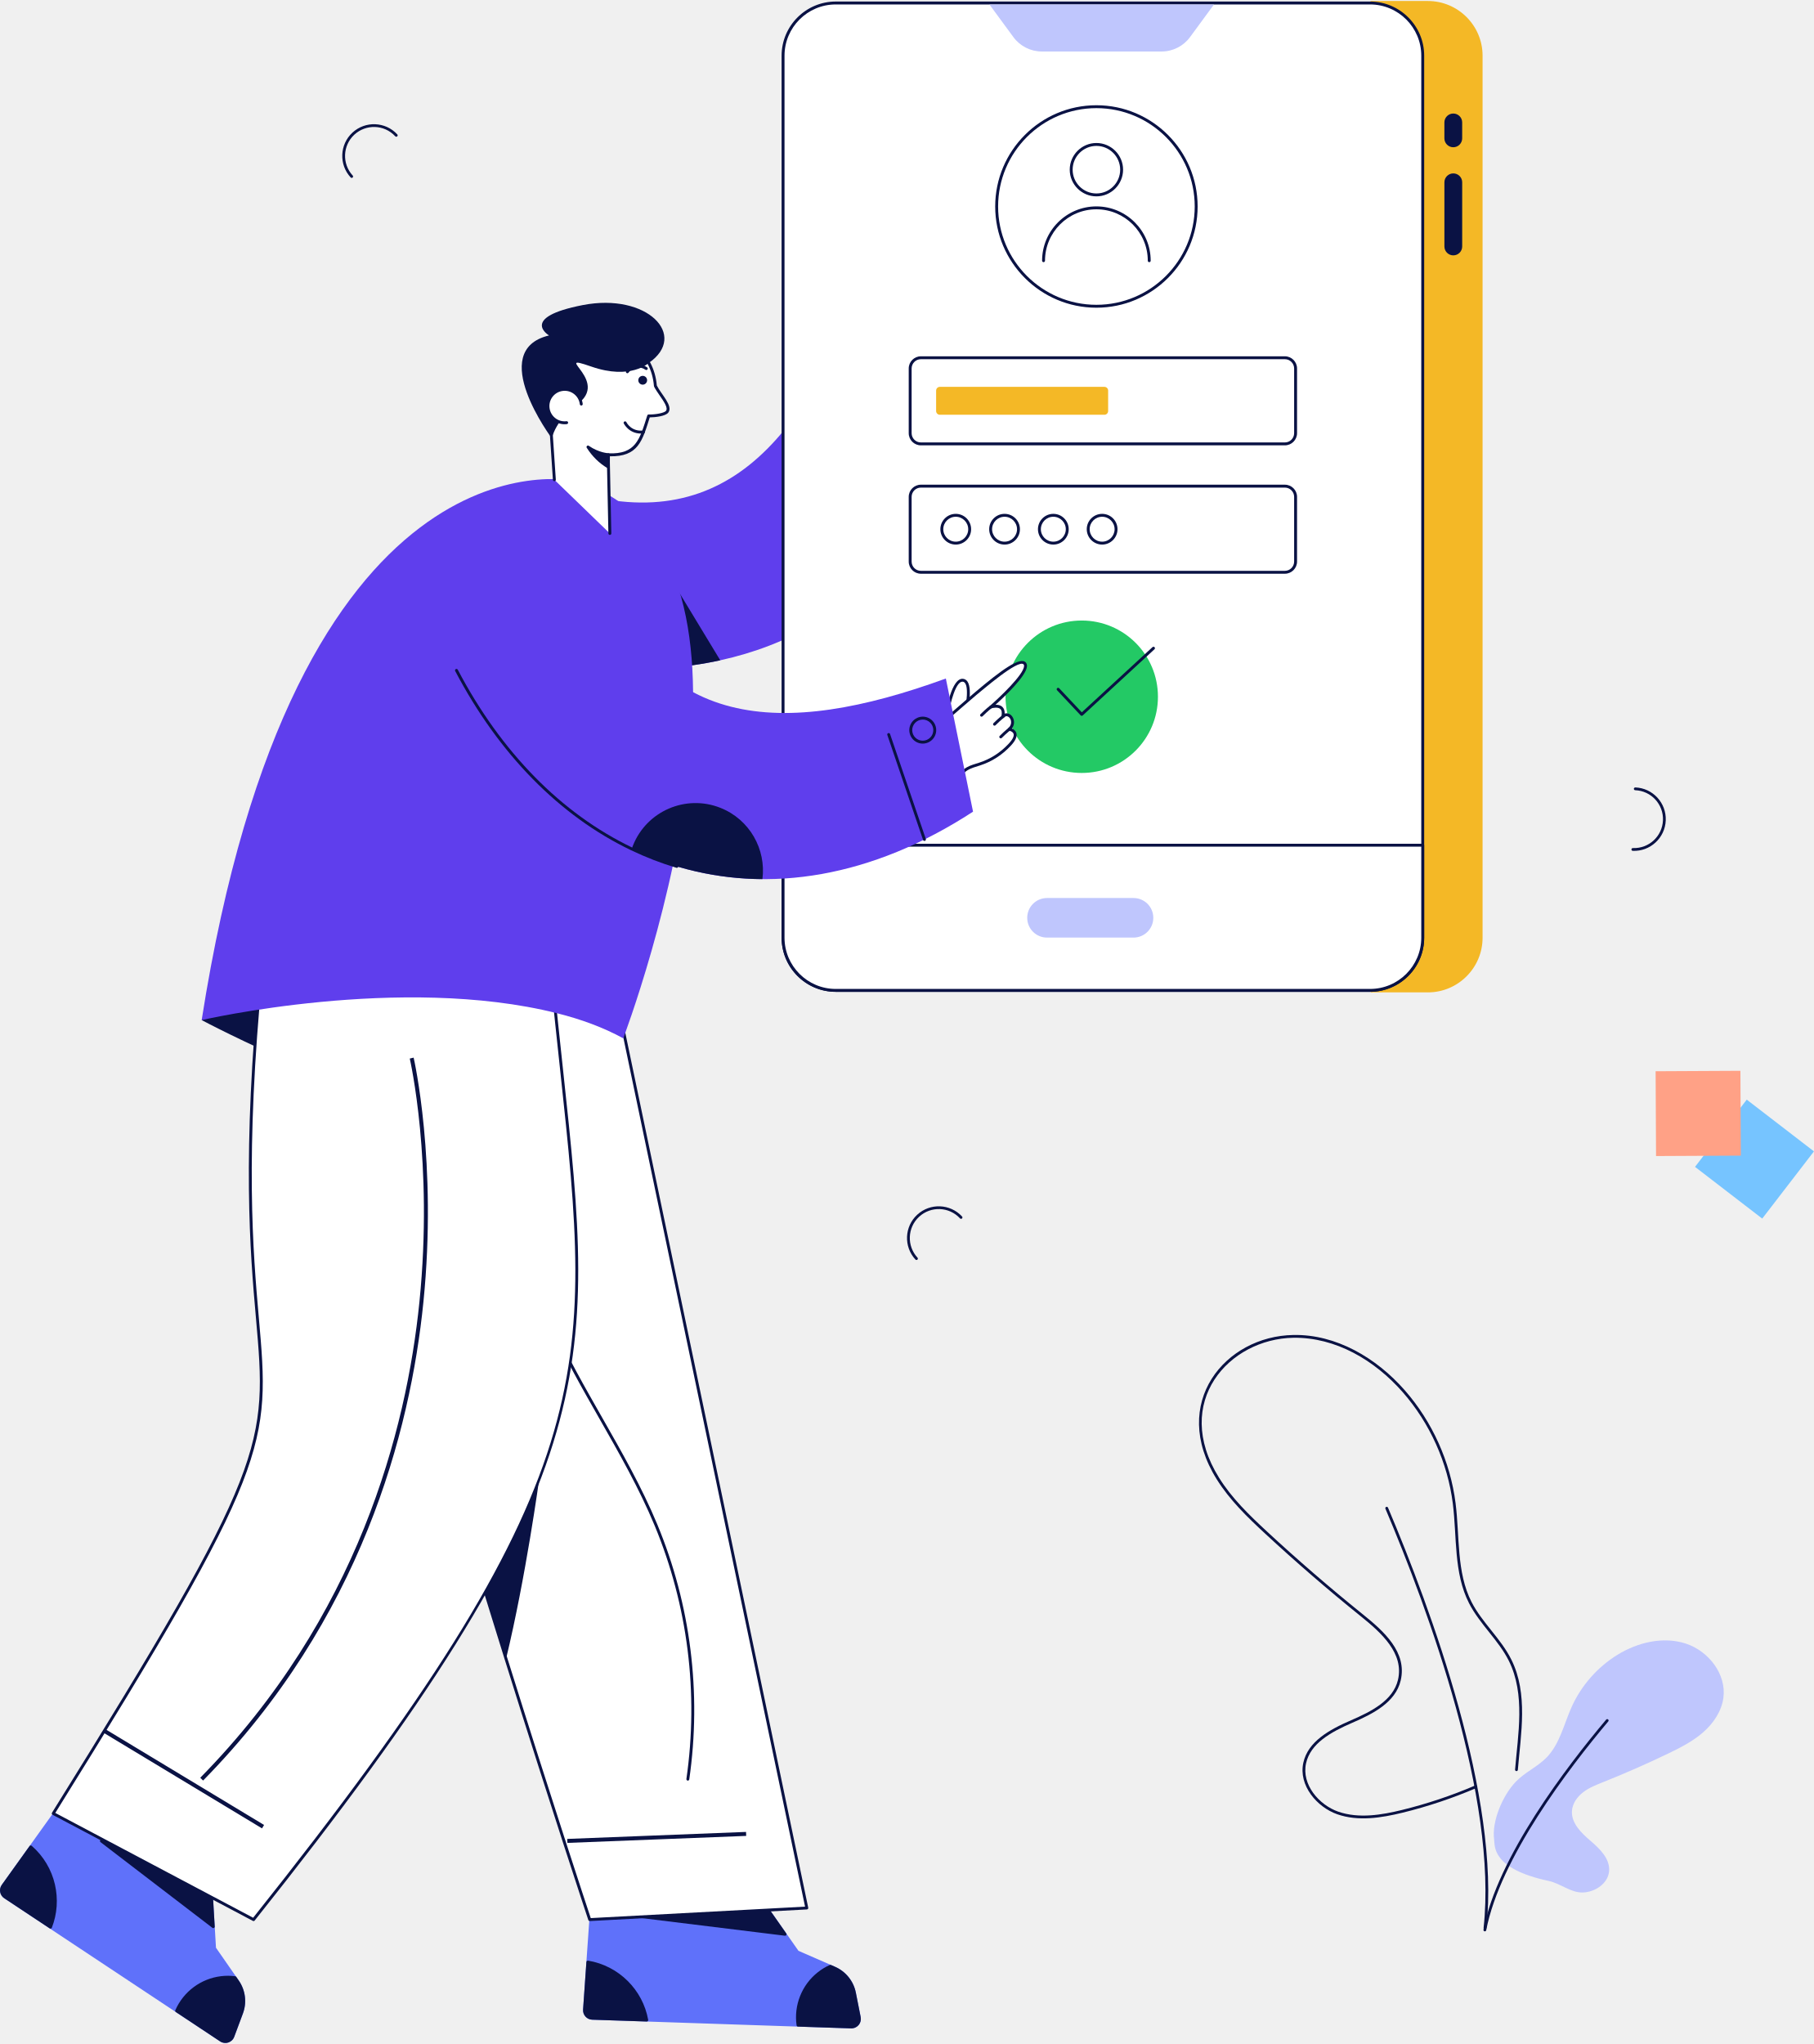
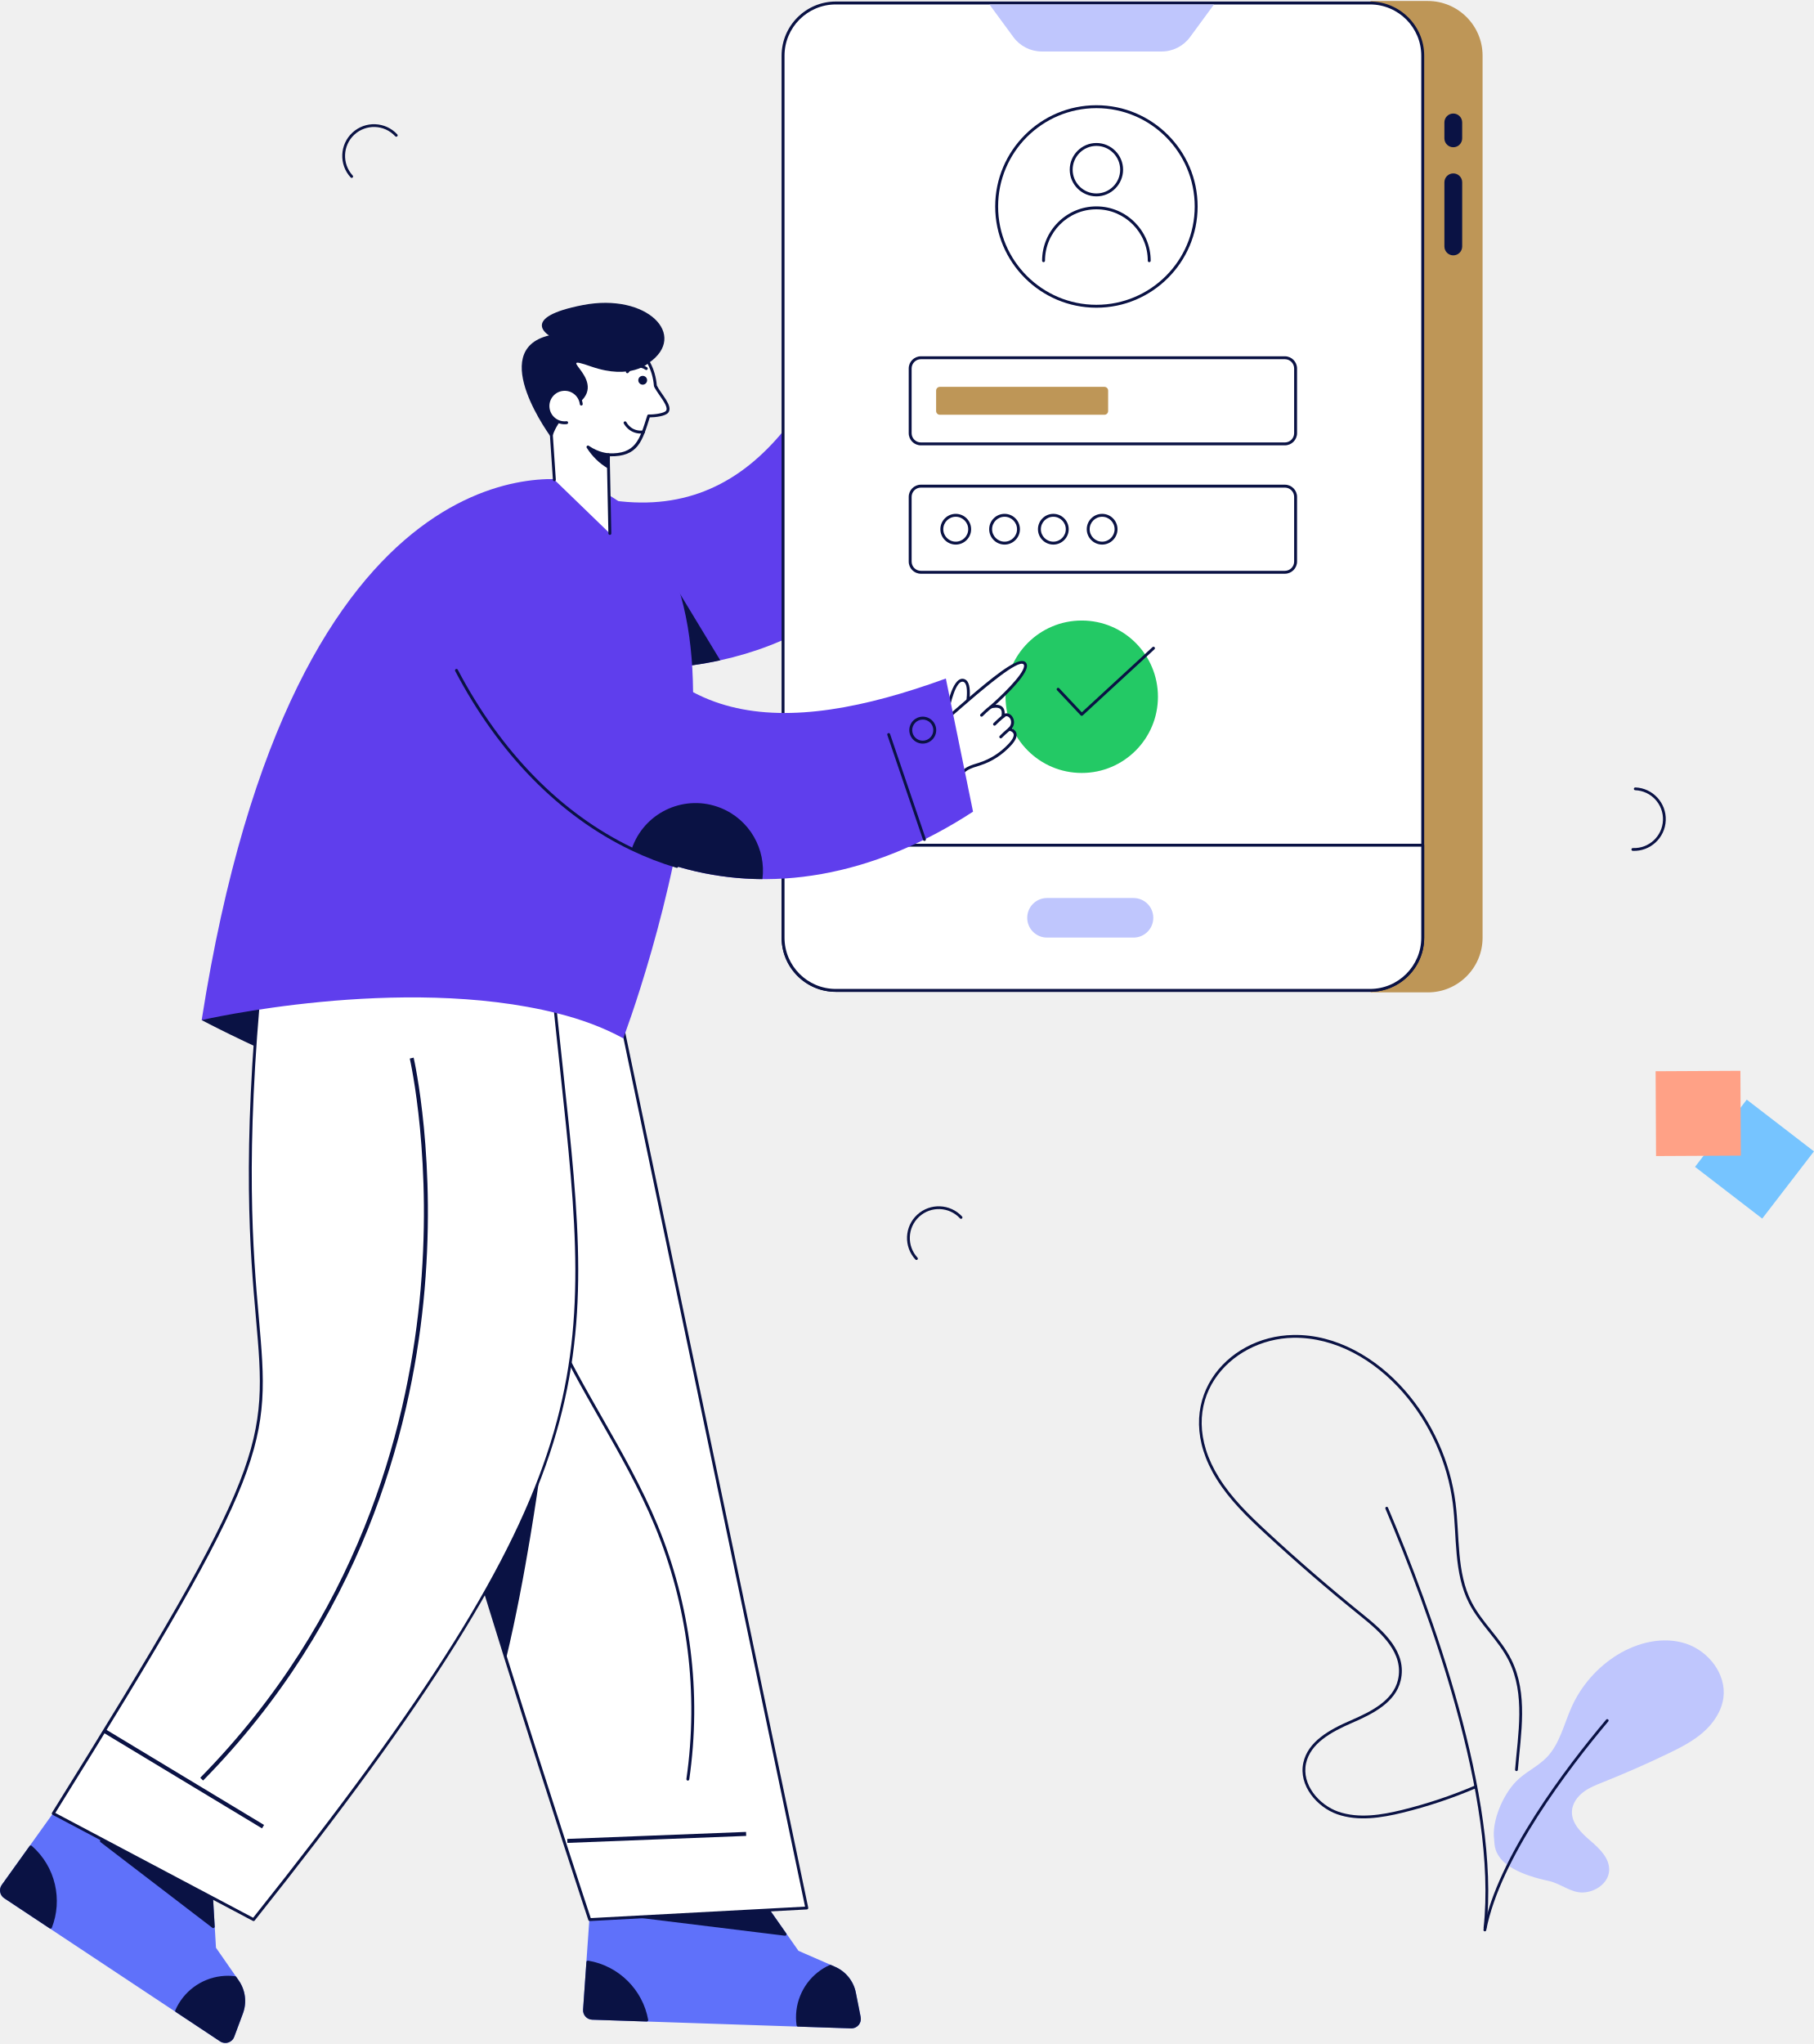
<svg xmlns="http://www.w3.org/2000/svg" width="600" height="676" viewBox="0 0 600 676" fill="none">
  <path d="M195.881 667.482C283.997 670.44 259.544 669.618 263.961 669.768L281.538 670.357C283.237 670.413 284.539 668.868 284.215 667.197L282.615 659.11C281.894 655.454 279.419 652.38 275.993 650.893L274.662 650.305L263.782 645.565L254.144 631.801L195.371 635.541C195.162 638.525 196.125 624.746 193.338 664.652C193.235 666.147 194.394 667.432 195.878 667.481L195.881 667.482Z" fill="#5F71FA" />
  <path d="M281.527 670.837L195.868 667.963C194.121 667.905 192.739 666.397 192.863 664.619L194.896 635.508C194.913 635.267 195.104 635.077 195.345 635.062L254.118 631.324C254.281 631.292 254.446 631.391 254.542 631.528L264.103 645.179L276.192 650.455C279.76 652.005 282.341 655.206 283.091 659.019L284.692 667.104C285.048 668.951 283.726 670.839 281.527 670.839V670.837ZM195.825 635.993L193.823 664.685C193.738 665.904 194.68 666.96 195.899 667L281.557 669.874C282.878 669.951 284.02 668.695 283.746 667.288L282.146 659.204C281.456 655.7 279.085 652.757 275.806 651.334L263.596 646.007C263.515 645.971 263.444 645.914 263.394 645.84L253.909 632.297L195.825 635.991V635.993Z" fill="#5F71FA" />
  <path d="M195.878 667.483L213.919 668.091C212.226 658.685 204.744 650.623 194.439 648.905L193.338 664.653C193.235 666.148 194.394 667.433 195.878 667.481V667.483Z" fill="#0A1244" />
  <path d="M213.924 668.571C186.055 667.635 199.858 668.098 195.868 667.965C194.121 667.907 192.739 666.399 192.863 664.621L193.966 648.872C193.988 648.589 194.242 648.388 194.523 648.43C204.726 650.131 212.618 658.108 214.397 668.004C214.45 668.298 214.226 668.569 213.924 668.569V668.571ZM194.888 649.472L193.823 664.687C193.738 665.906 194.68 666.961 195.899 667.002L213.337 667.589C211.488 658.667 204.374 651.273 194.886 649.472H194.888Z" fill="#0A1244" />
  <path d="M263.963 669.768L281.539 670.357C283.239 670.413 284.541 668.868 284.217 667.197L282.617 659.11C281.896 655.454 279.421 652.38 275.995 650.893L274.663 650.305C273.31 650.91 272.004 651.699 270.778 652.668C265.427 656.895 263.057 663.475 263.962 669.766L263.963 669.768Z" fill="#0A1244" />
  <path d="M281.526 670.837L263.947 670.248C263.715 670.239 263.522 670.067 263.489 669.835C262.531 663.179 265.21 656.457 270.482 652.292C271.728 651.307 273.069 650.492 274.47 649.867C274.591 649.811 274.734 649.811 274.859 649.867L276.19 650.454C279.758 652.003 282.338 655.205 283.089 659.019L284.689 667.104C285.046 668.951 283.724 670.839 281.525 670.839L281.526 670.837ZM264.387 669.301L281.558 669.876C282.879 669.953 284.02 668.696 283.747 667.289L282.147 659.206C281.457 655.702 279.086 652.758 275.806 651.336L274.669 650.835C273.411 651.414 272.205 652.159 271.081 653.047C266.181 656.919 263.641 663.115 264.389 669.301H264.387Z" fill="#0A1244" />
  <path d="M212.629 633.921L259.684 639.71L254.145 631.802L212.629 633.921Z" fill="#0A1244" />
  <path d="M259.622 640.188L212.567 634.397C212.321 634.366 212.138 634.152 212.145 633.904C212.154 633.654 212.352 633.453 212.602 633.441L254.118 631.322C254.289 631.302 254.441 631.39 254.535 631.526L260.073 639.434C260.31 639.772 260.036 640.238 259.621 640.186L259.622 640.188ZM218.172 634.118L258.668 639.101L253.901 632.296L218.172 634.118Z" fill="#0A1244" />
  <path d="M1.654 627.388C75.134 676.111 54.742 662.589 58.426 665.032L73.084 674.751C74.501 675.689 76.42 675.057 77.02 673.465L79.897 665.741C81.201 662.249 80.704 658.334 78.568 655.271L77.742 654.073L70.964 644.333L69.973 627.559L17.967 599.925C16.225 602.356 24.268 591.129 0.972 623.648C0.099 624.867 0.413 626.57 1.652 627.389L1.654 627.388Z" fill="#5F71FA" />
  <path d="M72.823 675.151L1.391 627.788C-0.071 626.824 -0.448 624.813 0.585 623.369L17.58 599.644C17.72 599.447 17.987 599.386 18.196 599.499L70.201 627.133C70.349 627.212 70.446 627.362 70.456 627.529L71.439 644.167L78.967 654.998C81.191 658.188 81.709 662.266 80.349 665.909L77.471 673.631C76.757 675.531 74.478 676.249 72.819 675.153L72.823 675.151ZM18.117 600.547L1.367 623.928C0.651 624.928 0.91 626.318 1.922 626.987L73.352 674.349C74.501 675.114 76.078 674.605 76.572 673.293L79.449 665.572C80.697 662.227 80.221 658.478 78.175 655.546L70.572 644.606C70.522 644.533 70.492 644.449 70.487 644.361L69.512 627.857L18.116 600.548L18.117 600.547Z" fill="#5F71FA" />
  <path d="M1.652 627.388L16.695 637.366C20.186 628.468 18.041 617.68 10.168 610.815L0.972 623.648C0.099 624.867 0.413 626.57 1.652 627.389V627.388Z" fill="#0A1244" />
  <path d="M16.433 637.766L1.391 627.788C-0.071 626.824 -0.448 624.814 0.585 623.369L9.781 610.536C9.931 610.328 10.247 610.248 10.487 610.454C18.471 617.416 20.729 628.412 17.146 637.543C17.038 637.823 16.688 637.94 16.433 637.766ZM10.252 611.53L1.367 623.928C0.651 624.928 0.91 626.318 1.922 626.987L16.462 636.632C19.559 628.079 17.399 618.054 10.25 611.53H10.252Z" fill="#0A1244" />
  <path d="M58.426 665.032L73.084 674.751C74.5 675.689 76.42 675.057 77.019 673.465L79.897 665.741C81.2 662.249 80.704 658.334 78.568 655.271L77.742 654.073C76.272 653.877 74.747 653.866 73.195 654.048C66.421 654.843 60.954 659.201 58.426 665.032Z" fill="#0A1244" />
  <path d="M72.823 675.151L58.163 665.433C57.97 665.303 57.896 665.054 57.989 664.841C60.664 658.67 66.472 654.353 73.143 653.569C74.722 653.382 76.291 653.391 77.809 653.596C77.944 653.613 78.065 653.687 78.142 653.798L78.968 654.997C81.192 658.186 81.711 662.265 80.35 665.907L77.473 673.63C76.759 675.53 74.48 676.248 72.821 675.151H72.823ZM59.033 664.856L73.354 674.349C74.503 675.114 76.08 674.605 76.573 673.293L79.451 665.573C80.699 662.227 80.223 658.478 78.177 655.546L77.472 654.522C76.099 654.357 74.682 654.357 73.253 654.522C67.053 655.249 61.641 659.195 59.032 664.855L59.033 664.856Z" fill="#0A1244" />
  <path d="M33.547 608.867L70.541 637.196L69.973 627.558L33.547 608.867Z" fill="#0A1244" />
  <path d="M70.253 637.578L33.259 609.247C33.061 609.094 33.012 608.818 33.144 608.607C33.278 608.395 33.548 608.328 33.771 608.436L70.197 627.129C70.347 627.208 70.446 627.36 70.456 627.529L71.024 637.168C71.049 637.578 70.575 637.828 70.253 637.578ZM38.085 611.733L70.004 636.175L69.512 627.859L38.085 611.733Z" fill="#0A1244" />
  <path d="M323.279 118.005C315.803 173.883 282.874 208.607 238.24 218.375C232.299 219.687 226.158 220.537 219.827 220.951C206.091 221.824 191.527 220.585 176.469 217.113L178.749 158.754C234.686 181.479 263.765 149.813 284.022 96.121L323.282 118.006L323.279 118.005Z" fill="#5F3EED" />
  <path d="M238.24 218.376C232.299 219.687 226.158 220.537 219.827 220.951L218.941 186.511L238.24 218.377V218.376Z" fill="#0A1244" />
-   <path d="M489.735 18.414V310.119C489.735 319.748 481.925 327.543 472.296 327.543H453.352C462.981 327.543 470.775 319.748 470.775 310.119V18.414C470.775 8.785 462.981 0.991 453.352 0.991H472.296C481.925 0.991 489.735 8.785 489.735 18.414Z" fill="#F4B826" />
-   <path d="M472.296 328.201H453.352V326.885C462.596 326.885 470.117 319.364 470.117 310.119V18.414C470.117 9.17 462.596 1.649 453.352 1.649V0.331H472.296C482.275 0.331 490.393 8.443 490.393 18.414V310.119C490.393 320.091 482.275 328.203 472.296 328.203V328.201ZM460.127 326.885H472.296C481.548 326.885 489.075 319.364 489.075 310.119V18.414C489.075 9.17 481.548 1.649 472.296 1.649H460.127C466.751 4.334 471.435 10.838 471.435 18.414V310.119C471.435 317.696 466.751 324.199 460.127 326.885Z" fill="#F4B826" />
+   <path d="M489.735 18.414V310.119C489.735 319.748 481.925 327.543 472.296 327.543H453.352C462.981 327.543 470.775 319.748 470.775 310.119V18.414C470.775 8.785 462.981 0.991 453.352 0.991H472.296C481.925 0.991 489.735 8.785 489.735 18.414Z" fill="#BE9657" />
+   <path d="M472.296 328.201H453.352V326.885C462.596 326.885 470.117 319.364 470.117 310.119V18.414C470.117 9.17 462.596 1.649 453.352 1.649V0.331H472.296C482.275 0.331 490.393 8.443 490.393 18.414V310.119C490.393 320.091 482.275 328.203 472.296 328.203V328.201ZM460.127 326.885H472.296C481.548 326.885 489.075 319.364 489.075 310.119V18.414C489.075 9.17 481.548 1.649 472.296 1.649H460.127C466.751 4.334 471.435 10.838 471.435 18.414V310.119C471.435 317.696 466.751 324.199 460.127 326.885Z" fill="#BE9657" />
  <path d="M453.159 0.988H276.439C266.812 0.988 259.008 8.792 259.008 18.419V310.113C259.008 319.74 266.812 327.545 276.439 327.545H453.159C462.787 327.545 470.591 319.74 470.591 310.113V18.419C470.591 8.792 462.787 0.988 453.159 0.988Z" fill="white" />
  <path d="M453.165 328.025H276.443C266.568 328.025 258.531 319.989 258.531 310.113V18.419C258.531 8.544 266.568 0.507 276.443 0.507H453.165C463.042 0.507 471.079 8.544 471.079 18.419V310.113C471.079 319.989 463.042 328.025 453.165 328.025ZM276.443 1.47C267.097 1.47 259.494 9.073 259.494 18.419V310.113C259.494 319.459 267.097 327.062 276.443 327.062H453.165C462.513 327.062 470.116 319.459 470.116 310.113V18.419C470.116 9.073 462.513 1.47 453.165 1.47H276.443Z" fill="#0A1244" />
  <path d="M401.554 1.475L393.623 12.275C391.427 15.264 387.941 17.031 384.231 17.031H344.597C340.889 17.031 337.4 15.266 335.205 12.275L327.273 1.475H401.553H401.554Z" fill="#BFC6FD" />
  <path d="M259.016 279.534V310.113C259.016 319.741 266.82 327.545 276.447 327.545H453.169C462.796 327.545 470.6 319.741 470.6 310.113V279.534H259.017H259.016Z" fill="white" />
  <path d="M453.165 328.025H276.443C266.568 328.025 258.531 319.989 258.531 310.113V279.534C258.531 279.269 258.748 279.054 259.012 279.054H470.597C470.862 279.054 471.077 279.27 471.077 279.534V310.113C471.077 319.989 463.041 328.025 453.164 328.025H453.165ZM259.494 280.016V310.115C259.494 319.461 267.097 327.064 276.443 327.064H453.165C462.513 327.064 470.116 319.461 470.116 310.115V280.016H259.494Z" fill="#0A1244" />
  <path d="M383.013 230.429C383.013 244.346 371.735 255.635 357.807 255.635C343.88 255.635 332.602 244.346 332.602 230.429C332.602 216.513 343.891 205.224 357.807 205.224C371.724 205.224 383.013 216.5 383.013 230.429Z" fill="#23C965" />
  <path d="M357.454 236.589L349.646 228.281C349.464 228.088 349.474 227.783 349.667 227.602C349.862 227.422 350.168 227.43 350.345 227.623L357.827 235.584L381.216 214.02C381.409 213.841 381.714 213.854 381.895 214.049C382.075 214.243 382.061 214.548 381.866 214.727L358.127 236.614C357.936 236.792 357.633 236.784 357.452 236.589H357.454Z" fill="#0A1244" />
  <path d="M374.937 296.996H346.316C342.703 296.996 339.773 299.925 339.773 303.539V303.54C339.773 307.154 342.703 310.083 346.316 310.083H374.937C378.55 310.083 381.479 307.154 381.479 303.54V303.539C381.479 299.925 378.55 296.996 374.937 296.996Z" fill="#BFC6FD" />
  <path d="M66.707 337.37C66.707 337.37 123.662 367.66 153.568 367.642C183.476 367.625 162.069 314.886 162.069 314.886C162.069 314.886 101.358 308.096 66.707 337.368V337.37Z" fill="#0A1244" />
  <path d="M266.864 631.019L195.054 634.857C195.054 634.857 182.852 598.183 167.381 548.637C162.858 534.169 158.063 518.602 153.196 502.527C130.884 428.697 107.358 344.224 104.191 306.653L198.231 302.814L266.866 631.021L266.864 631.019Z" fill="white" />
  <path d="M195.06 635.34C194.854 635.34 194.669 635.208 194.603 635.01C194.48 634.644 182.224 597.766 166.927 548.779C162.204 533.673 157.43 518.158 152.74 502.666C132.175 434.612 106.976 345.37 103.717 306.692C103.693 306.424 103.899 306.183 104.175 306.172L198.215 302.334C198.449 302.278 198.658 302.486 198.705 302.714L267.338 630.922C267.398 631.208 267.191 631.483 266.894 631.5L195.084 635.338C195.074 635.338 195.066 635.338 195.058 635.338L195.06 635.34ZM104.719 307.11C108.142 345.97 133.198 434.669 153.662 502.388C158.35 517.878 163.123 533.389 167.845 548.493C182.346 594.933 194.116 630.487 195.401 634.36L266.286 630.57L197.851 303.309L104.72 307.11H104.719Z" fill="#0A1244" />
  <path d="M178.369 489.026C178.369 489.026 173.927 521.624 167.384 548.636C162.861 534.168 158.066 518.601 153.199 502.526L178.369 489.026Z" fill="#0A1244" />
  <path d="M227.519 588.891C227.497 588.891 227.474 588.891 227.452 588.886C227.188 588.848 227.007 588.605 227.043 588.342C231.136 559.927 227.497 530.937 216.522 504.51C211.449 492.295 204.774 480.589 198.318 469.266C195.505 464.332 192.596 459.231 189.856 454.15C168.336 414.256 154.514 371.229 148.773 326.263C148.74 326.001 148.926 325.759 149.19 325.726C149.449 325.698 149.694 325.878 149.727 326.142C155.451 370.989 169.238 413.904 190.701 453.694C193.437 458.764 196.341 463.861 199.152 468.791C205.621 480.138 212.312 491.871 217.406 504.142C228.449 530.728 232.11 559.892 227.992 588.479C227.957 588.719 227.752 588.892 227.516 588.892L227.519 588.891Z" fill="#0A1244" />
  <path d="M17.605 599.767C126.753 424.573 68.713 500.79 86.465 320.518C115.993 322.135 152.788 318.77 182.316 320.518C194.453 447.923 212.366 473.593 83.861 634.862L17.605 599.768V599.767Z" fill="white" />
  <path d="M83.64 635.285L17.385 600.191C17.143 600.064 17.052 599.751 17.202 599.512C88.936 484.37 88.364 477.905 84.653 435.836C82.767 414.465 79.916 382.167 85.991 320.469C86.016 320.213 86.258 320.008 86.495 320.037C115.916 321.647 152.903 318.296 182.349 320.037C182.586 320.052 182.778 320.235 182.8 320.472C183.942 332.457 185.116 343.373 186.252 353.927C191.681 404.379 195.267 437.711 182.968 477.268C170.656 516.865 142.053 562.609 84.241 635.161C84.092 635.348 83.836 635.392 83.641 635.285H83.64ZM18.289 599.581L83.737 634.248C199.767 488.578 196.12 454.631 185.294 354.027C184.171 343.589 183.01 332.8 181.88 320.97C152.702 319.296 116.124 322.566 86.902 321.019C80.895 382.327 83.731 414.467 85.608 435.749C89.341 478.043 89.914 484.595 18.289 599.581Z" fill="#0A1244" />
  <path d="M228.204 250.834C223.701 297.288 206.153 343.396 206.153 343.396C199.56 339.784 192.145 337.076 184.222 335.091C132.529 322.116 66.707 337.37 66.707 337.37C97.29 142.169 186.776 157.832 191.374 159.305C226.327 170.58 232.1 210.832 228.204 250.834Z" fill="#5F3EED" />
  <path d="M313.18 236.629C313.18 236.629 315.02 224.512 318.52 224.98C322.019 225.448 319.324 236.539 319.324 236.539" fill="white" />
  <path d="M313.184 237.109C312.891 237.109 312.665 236.847 312.709 236.556C312.905 235.268 314.757 223.986 318.589 224.504C319.175 224.582 319.655 224.889 320.016 225.416C321.848 228.096 319.881 236.305 319.797 236.652C319.735 236.91 319.471 237.068 319.217 237.005C318.958 236.943 318.801 236.682 318.864 236.426C319.484 233.872 320.954 225.446 318.328 225.446C316.176 225.446 314.331 232.288 313.662 236.699C313.624 236.936 313.42 237.108 313.186 237.108L313.184 237.109Z" fill="#0A1244" />
  <path d="M314.205 236.754C314.205 236.754 320.484 231.295 322.657 229.461C326.907 225.874 336.99 217.312 338.928 219.409C341.333 222.012 327.74 233.81 327.74 233.81C327.74 233.81 332.649 232.247 331.724 236.927C333.736 234.969 336.513 238.802 333.819 241.171C333.819 241.171 338.152 241.873 333.97 246.321C330.579 249.927 327.096 251.692 324.028 252.692C321.549 253.5 318.387 253.73 315.932 259.27L314.203 236.756L314.205 236.754Z" fill="white" />
  <path d="M315.455 259.306L313.728 236.79C313.717 236.638 313.778 236.49 313.893 236.39C317.469 233.252 322.38 229.069 322.526 228.942C331.25 221.578 337.435 217.086 339.284 219.081C339.584 219.406 339.72 219.83 339.692 220.34C339.516 223.522 332.328 230.335 329.286 233.081C331.144 233.012 332.383 233.993 332.32 236C334.512 235.294 336.54 238.527 334.695 240.938C335.237 241.169 335.898 241.599 336.16 242.372C336.546 243.503 335.926 244.941 334.319 246.649C331.406 249.747 328.087 251.874 324.178 253.146C321.006 254.181 318.587 254.462 316.373 259.461C316.167 259.923 315.49 259.793 315.454 259.304L315.455 259.306ZM314.705 236.957L316.283 257.509C318.567 253.51 321.073 253.151 323.883 252.234C327.635 251.01 330.822 248.968 333.622 245.991C335.295 244.211 335.431 243.209 335.252 242.68C334.974 241.863 333.757 241.646 333.745 241.643C333.346 241.579 333.2 241.078 333.504 240.808C335.142 239.366 334.395 237.265 333.228 236.911C332.826 236.787 332.43 236.908 332.062 237.269C331.725 237.596 331.166 237.294 331.255 236.833C331.48 235.694 331.351 234.899 330.875 234.472C330.098 233.78 328.458 234.092 327.888 234.268C327.676 234.337 327.436 234.244 327.324 234.045C327.214 233.847 327.257 233.597 327.428 233.448C330.519 230.764 338.576 223.17 338.734 220.289C338.748 220.044 338.696 219.863 338.579 219.736C336.843 217.838 324.554 228.603 322.971 229.828C321.031 231.463 315.755 236.047 314.706 236.958L314.705 236.957Z" fill="#0A1244" />
  <path d="M150.992 221.704C186.331 288.992 254.649 312.189 321.851 268.44L312.856 224.402C258.931 244.038 215.963 242.628 196.735 185.392" fill="#5F3EED" />
  <path d="M223.867 287.014C223.821 287.014 223.776 287.007 223.729 286.993C218.634 285.47 213.591 283.518 208.738 281.19C185.09 269.871 164.973 249.378 150.563 221.928C150.439 221.693 150.532 221.402 150.766 221.28C151.001 221.159 151.29 221.247 151.414 221.482C165.727 248.749 185.692 269.095 209.152 280.326C213.96 282.632 218.957 284.567 224.004 286.076C224.258 286.151 224.402 286.42 224.327 286.674C224.266 286.883 224.074 287.018 223.867 287.018V287.014Z" fill="#0A1244" />
  <path d="M327.734 233.809C327.734 233.809 326.533 234.674 324.664 236.54L327.734 233.809Z" fill="white" />
  <path d="M324.328 236.879C324.141 236.691 324.141 236.386 324.328 236.199C326.201 234.329 327.404 233.457 327.456 233.421C327.67 233.264 327.971 233.314 328.127 233.529C328.282 233.746 328.234 234.045 328.018 234.2C328.007 234.209 326.82 235.07 325.006 236.881C324.816 237.068 324.515 237.068 324.326 236.881L324.328 236.879Z" fill="#0A1244" />
  <path d="M332.024 236.782C332.024 236.782 330.822 237.648 328.953 239.513L332.024 236.782Z" fill="white" />
  <path d="M328.618 239.852C328.429 239.664 328.429 239.361 328.618 239.174C330.49 237.302 331.695 236.429 331.746 236.393C331.96 236.237 332.262 236.283 332.417 236.503C332.573 236.718 332.524 237.018 332.309 237.173C332.296 237.183 331.109 238.045 329.296 239.854C329.108 240.043 328.806 240.043 328.618 239.854V239.852Z" fill="#0A1244" />
  <path d="M334.086 240.978C334.086 240.978 332.885 241.843 331.016 243.709L334.086 240.978Z" fill="white" />
  <path d="M330.68 244.048C330.492 243.86 330.492 243.555 330.68 243.37C332.554 241.498 333.757 240.624 333.809 240.588C334.023 240.431 334.323 240.48 334.48 240.697C334.635 240.913 334.586 241.212 334.371 241.367C334.36 241.377 333.173 242.237 331.359 244.048C331.17 244.237 330.869 244.237 330.68 244.048Z" fill="#0A1244" />
  <path d="M252.184 290.75C237.009 290.657 222.433 287.222 208.945 280.756C209.079 280.387 209.212 280.018 209.357 279.654C213.899 268.214 226.851 262.632 238.291 267.172C247.964 271.012 253.467 280.88 252.184 290.748V290.75Z" fill="#0A1244" />
  <path d="M305.324 277.789L293.498 243.076C293.413 242.824 293.547 242.551 293.798 242.465C294.051 242.383 294.323 242.515 294.409 242.765L306.235 277.478C306.32 277.73 306.187 278.003 305.935 278.089C305.667 278.177 305.406 278.028 305.324 277.789Z" fill="#0A1244" />
  <path d="M303.577 245.612C301.297 244.707 300.179 242.116 301.083 239.836C301.985 237.561 304.57 236.416 306.863 237.332C309.164 238.243 310.258 240.839 309.351 243.12C308.441 245.411 305.839 246.514 303.576 245.614L303.577 245.612ZM301.977 240.19C301.269 241.976 302.145 244.008 303.932 244.72C305.713 245.422 307.75 244.553 308.46 242.765C309.173 240.966 308.308 238.939 306.51 238.226C304.729 237.517 302.693 238.389 301.977 240.192V240.19Z" fill="#0A1244" />
  <path d="M183.366 158.672L182.327 143.199C181.276 141.451 180.519 139.454 180.119 137.246C178.206 126.816 184.819 115.75 194.835 112.513C204.897 109.253 214.583 115.076 216.496 125.505C216.637 126.213 216.708 126.923 216.778 127.619C218.124 130.454 222.082 134.281 220.677 136.158C219.945 137.138 216.566 137.611 214.558 137.552C212.456 144.202 211.464 150.816 201.188 150.414L201.718 176.422" fill="white" />
  <path d="M201.72 176.904C201.46 176.904 201.244 176.695 201.24 176.433L200.709 150.424C200.703 150.12 200.985 149.894 201.21 149.934C210.296 150.272 211.532 145.51 214.103 137.406C214.169 137.202 214.362 137.068 214.575 137.07C216.702 137.149 219.755 136.591 220.295 135.869C221.037 134.878 219.554 132.743 218.247 130.86C218.06 130.591 216.35 128.157 216.305 127.667C216.234 126.965 216.163 126.272 216.028 125.599C215.123 120.666 212.43 116.645 208.444 114.266C204.481 111.9 199.705 111.437 194.986 112.968C185.184 116.136 178.729 126.987 180.595 137.156C180.978 139.267 181.701 141.216 182.742 142.949C182.781 143.015 182.805 143.088 182.809 143.165L183.849 158.638C183.866 158.904 183.667 159.132 183.401 159.15C183.138 159.15 182.908 158.967 182.889 158.703L181.858 143.346C180.788 141.538 180.045 139.515 179.648 137.331C177.699 126.704 184.446 115.365 194.689 112.054C199.674 110.44 204.733 110.934 208.935 113.441C213.163 115.963 216.017 120.216 216.972 125.418C217.112 126.112 217.184 126.81 217.252 127.486C218.667 130.381 222.727 134.227 221.065 136.445C220.16 137.657 216.705 138.03 214.915 138.036C212.466 145.875 211.073 151.097 201.684 150.908L202.206 176.411C202.21 176.676 202 176.896 201.735 176.902H201.724L201.72 176.904Z" fill="#0A1244" />
  <path d="M214.592 120.036C214.592 120.036 208.627 125.76 195.613 121.243C181.287 116.271 203.791 126.605 189.344 134.692C189.344 134.692 183.746 139.647 182.546 144.971C182.546 144.971 160.739 115.916 181.609 110.939C181.609 110.939 171.557 105.004 192.81 100.887C214.063 96.771 227.762 110.944 214.595 120.036H214.592Z" fill="#0A1244" />
  <path d="M192.264 133.641C191.912 130.622 189.151 128.441 186.131 128.808C183.095 129.159 180.914 131.921 181.283 134.94C181.633 137.976 184.394 140.157 187.432 139.79" fill="white" />
  <path d="M180.81 134.995C180.408 131.717 182.772 128.714 186.079 128.331C189.396 127.929 192.366 130.332 192.745 133.585C192.776 133.848 192.586 134.086 192.322 134.117C192.068 134.148 191.82 133.958 191.79 133.695C191.473 130.973 188.99 128.951 186.192 129.284C183.397 129.608 181.431 132.141 181.764 134.88C182.081 137.643 184.586 139.645 187.377 139.312C187.642 139.27 187.879 139.469 187.912 139.732C187.944 139.996 187.757 140.234 187.493 140.267C184.204 140.665 181.192 138.312 180.81 134.995Z" fill="#0A1244" />
  <path d="M211.2 126.203C211.448 126.969 212.274 127.393 213.032 127.148C213.799 126.9 214.223 126.073 213.975 125.308C213.727 124.541 212.902 124.127 212.136 124.375C211.379 124.62 210.951 125.438 211.2 126.205V126.203Z" fill="#0A1244" />
  <path d="M207.23 123.348C207.013 123.194 206.963 122.894 207.115 122.677C207.885 121.594 209.03 120.874 210.341 120.651C211.651 120.43 212.97 120.731 214.054 121.499C214.271 121.653 214.321 121.953 214.169 122.17C214.015 122.387 213.712 122.435 213.498 122.285C212.623 121.664 211.558 121.422 210.501 121.6C209.443 121.78 208.518 122.36 207.899 123.235C207.745 123.451 207.447 123.503 207.228 123.349L207.23 123.348Z" fill="#0A1244" />
  <path d="M201.257 150.377C201.257 150.377 198.075 150.305 194.488 147.839C196.343 150.751 198.619 152.904 201.235 154.447L201.256 150.585V150.377H201.257Z" fill="#0A1244" />
  <path d="M200.99 154.86C198.227 153.231 195.903 150.957 194.082 148.097C193.803 147.659 194.327 147.145 194.759 147.442C198.171 149.787 201.236 149.895 201.268 149.895C201.53 149.903 201.739 150.118 201.737 150.379L201.715 154.448C201.712 154.817 201.316 155.048 200.99 154.86ZM196.185 149.399C197.506 151.062 199.036 152.463 200.759 153.586L200.773 150.822C199.975 150.734 198.251 150.429 196.185 149.399Z" fill="#0A1244" />
  <path d="M206.754 139.83C206.754 139.83 208.431 143.378 212.868 142.854L206.754 139.83Z" fill="white" />
  <path d="M212.001 143.388C207.957 143.388 206.341 140.072 206.323 140.036C206.21 139.796 206.312 139.512 206.551 139.397C206.788 139.279 207.076 139.385 207.192 139.623C207.256 139.755 208.808 142.841 212.816 142.376C213.096 142.336 213.319 142.535 213.35 142.797C213.382 143.061 213.193 143.3 212.929 143.331C212.606 143.371 212.298 143.388 212.003 143.388H212.001Z" fill="#0A1244" />
  <path d="M86.664 604.686L34.168 573.008L34.85 571.882L87.345 603.558L86.664 604.686Z" fill="#0A1244" />
  <path d="M246.767 605.861L187.629 608.174L187.68 609.491L246.818 607.178L246.767 605.861Z" fill="#0A1244" />
  <path d="M67.177 588.87L66.238 587.947C118.381 534.944 134.444 473.088 138.738 430.532C143.39 384.416 135.617 350.426 135.537 350.088L136.82 349.787C136.899 350.128 144.722 384.331 140.048 430.662C135.732 473.43 119.587 535.594 67.176 588.87H67.177Z" fill="#0A1244" />
  <path d="M115.991 58.685C112.065 54.432 112.33 47.78 116.58 43.857C120.835 39.932 127.487 40.196 131.412 44.449C131.587 44.636 131.574 44.928 131.387 45.099C131.199 45.272 130.908 45.261 130.737 45.074C127.079 41.112 121.015 41.016 117.207 44.532C113.329 48.112 113.089 54.179 116.669 58.06C116.844 58.247 116.831 58.539 116.644 58.71C116.454 58.886 116.159 58.867 115.994 58.685H115.991Z" fill="#0A1244" />
  <path d="M540.072 281.394C539.818 281.383 539.62 281.169 539.629 280.915C539.64 280.66 539.876 280.455 540.108 280.472C545.431 280.679 549.847 276.55 550.059 271.289C550.27 266.004 546.161 261.553 540.873 261.344C540.619 261.333 540.421 261.12 540.43 260.865C540.441 260.611 540.688 260.441 540.909 260.422C546.705 260.653 551.21 265.527 550.98 271.325C550.747 277.166 545.797 281.648 540.072 281.392V281.394Z" fill="#0A1244" />
  <path d="M477.766 60.29V81.513C477.766 83.137 479.082 84.454 480.707 84.454C482.331 84.454 483.649 83.138 483.649 81.513V60.29C483.649 58.666 482.333 57.348 480.707 57.348C479.083 57.348 477.766 58.664 477.766 60.29Z" fill="#0A1244" />
  <path d="M483.645 45.756V40.489C483.645 38.865 482.329 37.547 480.703 37.547C479.079 37.547 477.762 38.863 477.762 40.489V45.756C477.762 47.38 479.078 48.698 480.703 48.698C482.327 48.698 483.645 47.382 483.645 45.756Z" fill="#0A1244" />
  <path d="M442.326 600.021C435.647 597.686 429.457 590.511 431.1 582.991C432.631 575.982 439.619 572.082 446.942 568.913C453.57 566.042 460.779 562.409 462.401 555.598C464.498 546.8 456.865 539.98 450.211 534.618L449.887 534.358C439.188 525.732 428.645 516.62 418.548 507.272C412.502 501.675 406.72 496.079 402.431 489.19C386.713 463.947 405.297 441.873 427.813 441.508C441.874 441.238 455.203 449.009 464.688 459.835C473.774 470.205 479.729 483.448 481.461 497.128C482.851 508.13 481.728 520.008 486.738 529.813C490.239 536.657 496.415 541.867 499.897 548.845C505.535 560.146 503.039 573.422 502.062 585.322C502.042 585.575 501.841 585.774 501.566 585.745C501.312 585.724 501.123 585.501 501.144 585.248C502.094 573.593 504.607 560.352 499.07 549.256C495.664 542.427 489.451 537.141 485.919 530.232C480.789 520.196 481.94 508.244 480.546 497.244C478.839 483.745 472.958 470.677 463.994 460.443C454.688 449.82 441.775 442.246 427.829 442.43C406.607 442.776 387.582 463.589 403.213 488.705C407.441 495.496 413.175 501.043 419.173 506.597C429.255 515.93 439.784 525.029 450.465 533.642L450.789 533.902C457.719 539.484 465.534 546.432 463.3 555.812C461.578 563.038 454.143 566.799 447.308 569.758C440.211 572.83 433.445 576.584 432 583.188C430.464 590.214 436.322 596.943 442.63 599.151C449.465 601.54 457.113 600.217 463.695 598.607C471.98 596.581 480.156 593.847 487.998 590.478C488.232 590.376 488.504 590.486 488.603 590.72C488.703 590.953 488.595 591.224 488.361 591.325C480.474 594.714 472.249 597.467 463.914 599.503C456.854 601.229 449.223 602.436 442.325 600.021H442.326Z" fill="#0A1244" />
  <path d="M491.139 638.11C490.886 638.083 490.702 637.855 490.73 637.603C495.418 594.689 472.399 532.33 458.259 498.978C458.16 498.744 458.27 498.472 458.504 498.373C458.738 498.276 459.01 498.384 459.109 498.618C473.283 532.052 496.359 594.58 491.647 637.703C491.618 637.975 491.36 638.144 491.14 638.111L491.139 638.11Z" fill="#0A1244" />
  <path d="M512.26 622.07C516.229 622.918 519.582 626.04 523.639 625.888C527.694 625.735 531.906 622.874 532.245 618.83C532.584 614.789 529.233 611.49 526.15 608.855C523.067 606.22 519.69 602.97 519.954 598.923C520.116 596.434 521.713 594.216 523.698 592.707C525.683 591.196 528.045 590.279 530.362 589.353C537.572 586.476 544.684 583.352 551.681 579.988C555.766 578.025 559.86 575.947 563.282 572.976C566.705 570.004 569.437 566.01 570.045 561.519C571.104 553.694 565.131 546.025 557.624 543.578C550.116 541.131 541.701 543.154 534.981 547.299C528.4 551.356 523.073 557.413 519.886 564.456C517.298 570.179 515.963 576.723 511.585 581.227C508.555 584.343 504.36 586.134 501.36 589.278C496.894 593.961 493.377 602.565 494.219 608.407C494.511 610.432 493.193 617.994 512.26 622.071V622.07Z" fill="#BFC6FD" />
  <path d="M491.058 638.738C490.808 638.691 490.645 638.449 490.692 638.198C495.311 614.189 518.096 584.364 531.267 568.721C531.433 568.527 531.724 568.502 531.916 568.666C532.11 568.83 532.135 569.12 531.97 569.315C518.858 584.887 496.174 614.569 491.596 638.372C491.551 638.609 491.323 638.784 491.056 638.738H491.058Z" fill="#0A1244" />
  <path d="M302.802 416.562C298.871 412.304 299.127 405.668 303.391 401.734C307.645 397.809 314.299 398.073 318.224 402.326C318.398 402.513 318.386 402.805 318.199 402.976C318.01 403.149 317.72 403.138 317.548 402.951C313.958 399.063 307.91 398.819 304.018 402.409C300.134 405.997 299.891 412.046 303.481 415.937C303.655 416.124 303.643 416.416 303.456 416.587C303.266 416.763 302.971 416.744 302.806 416.562H302.802Z" fill="#0A1244" />
  <path d="M577.771 363.679L560.664 385.909L582.894 403.016L600.001 380.786L577.771 363.679Z" fill="#76C4FF" />
  <path d="M575.675 354.144L547.629 354.286L547.771 382.333L575.817 382.191L575.675 354.144Z" fill="#FFA186" />
  <path d="M395.655 68.287C395.655 86.509 380.879 101.284 362.657 101.284C344.436 101.284 329.66 86.509 329.66 68.287C329.66 50.066 344.434 35.283 362.657 35.283C380.881 35.283 395.655 50.059 395.655 68.287Z" fill="white" />
  <path d="M362.661 101.765C344.201 101.765 329.184 86.748 329.184 68.289C329.184 49.83 344.203 34.805 362.661 34.805C381.12 34.805 396.139 49.825 396.139 68.289C396.139 86.752 381.12 101.765 362.661 101.765ZM362.661 35.766C344.732 35.766 330.145 50.355 330.145 68.289C330.145 86.223 344.73 100.804 362.661 100.804C380.592 100.804 395.178 86.218 395.178 68.289C395.178 50.359 380.592 35.766 362.661 35.766Z" fill="#0A1244" />
  <path d="M370.998 56.118C370.998 60.725 367.263 64.461 362.655 64.461C358.047 64.461 354.312 60.727 354.312 56.118C354.312 51.511 358.047 47.774 362.655 47.774C367.263 47.774 370.998 51.509 370.998 56.118Z" fill="white" />
  <path d="M362.659 64.942C357.795 64.942 353.836 60.984 353.836 56.118C353.836 51.253 357.794 47.294 362.659 47.294C367.525 47.294 371.483 51.253 371.483 56.118C371.483 60.984 367.525 64.942 362.659 64.942ZM362.659 48.256C358.325 48.256 354.799 51.784 354.799 56.12C354.799 60.456 358.325 63.981 362.659 63.981C366.994 63.981 370.52 60.455 370.52 56.12C370.52 51.785 366.994 48.256 362.659 48.256Z" fill="#0A1244" />
  <path d="M345.172 86.223C345.172 76.567 352.998 68.741 362.651 68.741C372.303 68.741 380.129 76.567 380.129 86.223" fill="white" />
  <path d="M380.133 86.705C379.868 86.705 379.653 86.488 379.653 86.225C379.653 76.85 372.028 69.223 362.655 69.223C353.282 69.223 345.656 76.85 345.656 86.225C345.656 86.49 345.44 86.705 345.176 86.705C344.912 86.705 344.695 86.488 344.695 86.225C344.695 76.321 352.752 68.26 362.655 68.26C372.557 68.26 380.614 76.319 380.614 86.225C380.614 86.49 380.397 86.705 380.133 86.705Z" fill="#0A1244" />
  <path d="M425.004 118.315H304.604C302.648 118.315 301.062 119.901 301.062 121.857V143.262C301.062 145.218 302.648 146.804 304.604 146.804H425.004C426.96 146.804 428.546 145.218 428.546 143.262V121.857C428.546 119.901 426.96 118.315 425.004 118.315Z" fill="white" />
  <path d="M425 147.286H304.6C302.383 147.286 300.578 145.482 300.578 143.264V121.859C300.578 119.641 302.383 117.837 304.6 117.837H425C427.218 117.837 429.023 119.641 429.023 121.859V143.264C429.023 145.482 427.218 147.286 425 147.286ZM304.6 118.798C302.914 118.798 301.539 120.171 301.539 121.859V143.264C301.539 144.951 302.912 146.325 304.6 146.325H425C426.687 146.325 428.061 144.952 428.061 143.264V121.859C428.061 120.172 426.689 118.798 425 118.798H304.6Z" fill="#0A1244" />
  <path d="M425.004 160.778H304.604C302.648 160.778 301.062 162.364 301.062 164.32V185.725C301.062 187.681 302.648 189.267 304.604 189.267H425.004C426.96 189.267 428.546 187.681 428.546 185.725V164.32C428.546 162.364 426.96 160.778 425.004 160.778Z" fill="white" />
  <path d="M425 189.747H304.6C302.383 189.747 300.578 187.943 300.578 185.725V164.32C300.578 162.102 302.383 160.298 304.6 160.298H425C427.218 160.298 429.023 162.102 429.023 164.32V185.725C429.023 187.943 427.218 189.747 425 189.747ZM304.6 161.261C302.914 161.261 301.539 162.633 301.539 164.322V185.727C301.539 187.413 302.912 188.788 304.6 188.788H425C426.687 188.788 428.061 187.415 428.061 185.727V164.322C428.061 162.635 426.689 161.261 425 161.261H304.6Z" fill="#0A1244" />
  <path d="M320.733 175.022C320.733 177.568 318.669 179.622 316.133 179.622C313.597 179.622 311.523 177.566 311.523 175.022C311.523 172.478 313.587 170.422 316.133 170.422C318.679 170.422 320.733 172.478 320.733 175.022Z" fill="white" />
  <path d="M316.137 180.104C313.33 180.104 311.047 177.824 311.047 175.022C311.047 172.22 313.33 169.941 316.137 169.941C318.944 169.941 321.219 172.222 321.219 175.022C321.219 177.822 318.939 180.104 316.137 180.104ZM316.137 170.904C313.861 170.904 312.01 172.753 312.01 175.024C312.01 177.295 313.861 179.143 316.137 179.143C318.413 179.143 320.257 177.295 320.257 175.024C320.257 172.753 318.408 170.904 316.137 170.904Z" fill="#0A1244" />
  <path d="M336.885 175.022C336.885 177.568 334.822 179.622 332.285 179.622C329.749 179.622 327.676 177.566 327.676 175.022C327.676 172.478 329.739 170.422 332.285 170.422C334.831 170.422 336.885 172.478 336.885 175.022Z" fill="white" />
  <path d="M332.283 180.104C329.477 180.104 327.191 177.824 327.191 175.022C327.191 172.22 329.475 169.941 332.283 169.941C335.091 169.941 337.364 172.222 337.364 175.022C337.364 177.822 335.083 180.104 332.283 180.104ZM332.283 170.904C330.006 170.904 328.154 172.753 328.154 175.024C328.154 177.295 330.006 179.143 332.283 179.143C334.56 179.143 336.403 177.295 336.403 175.024C336.403 172.753 334.554 170.904 332.283 170.904Z" fill="#0A1244" />
  <path d="M353.01 175.022C353.01 177.568 350.947 179.622 348.41 179.622C345.874 179.622 343.801 177.566 343.801 175.022C343.801 172.478 345.864 170.422 348.41 170.422C350.956 170.422 353.01 172.478 353.01 175.022Z" fill="white" />
  <path d="M348.414 180.104C345.608 180.104 343.324 177.824 343.324 175.022C343.324 172.22 345.608 169.941 348.414 169.941C351.221 169.941 353.497 172.222 353.497 175.022C353.497 177.822 351.216 180.104 348.414 180.104ZM348.414 170.904C346.139 170.904 344.287 172.753 344.287 175.024C344.287 177.295 346.139 179.143 348.414 179.143C350.69 179.143 352.534 177.295 352.534 175.024C352.534 172.753 350.685 170.904 348.414 170.904Z" fill="#0A1244" />
  <path d="M369.151 175.022C369.151 177.568 367.087 179.622 364.551 179.622C362.015 179.622 359.941 177.566 359.941 175.022C359.941 172.478 362.005 170.422 364.551 170.422C367.097 170.422 369.151 172.478 369.151 175.022Z" fill="white" />
  <path d="M364.557 180.104C361.75 180.104 359.465 177.824 359.465 175.022C359.465 172.22 361.748 169.941 364.557 169.941C367.365 169.941 369.637 172.222 369.637 175.022C369.637 177.822 367.357 180.104 364.557 180.104ZM364.557 170.904C362.279 170.904 360.428 172.753 360.428 175.024C360.428 177.295 362.279 179.143 364.557 179.143C366.834 179.143 368.676 177.295 368.676 175.024C368.676 172.753 366.828 170.904 364.557 170.904Z" fill="#0A1244" />
-   <path d="M365.304 127.941H310.877C310.194 127.941 309.641 128.495 309.641 129.177V135.937C309.641 136.619 310.194 137.173 310.877 137.173H365.304C365.987 137.173 366.54 136.619 366.54 135.937V129.177C366.54 128.495 365.987 127.941 365.304 127.941Z" fill="#F4B826" />
+   <path d="M365.304 127.941H310.877C310.194 127.941 309.641 128.495 309.641 129.177V135.937C309.641 136.619 310.194 137.173 310.877 137.173H365.304C365.987 137.173 366.54 136.619 366.54 135.937V129.177C366.54 128.495 365.987 127.941 365.304 127.941Z" fill="#BE9657" />
</svg>
